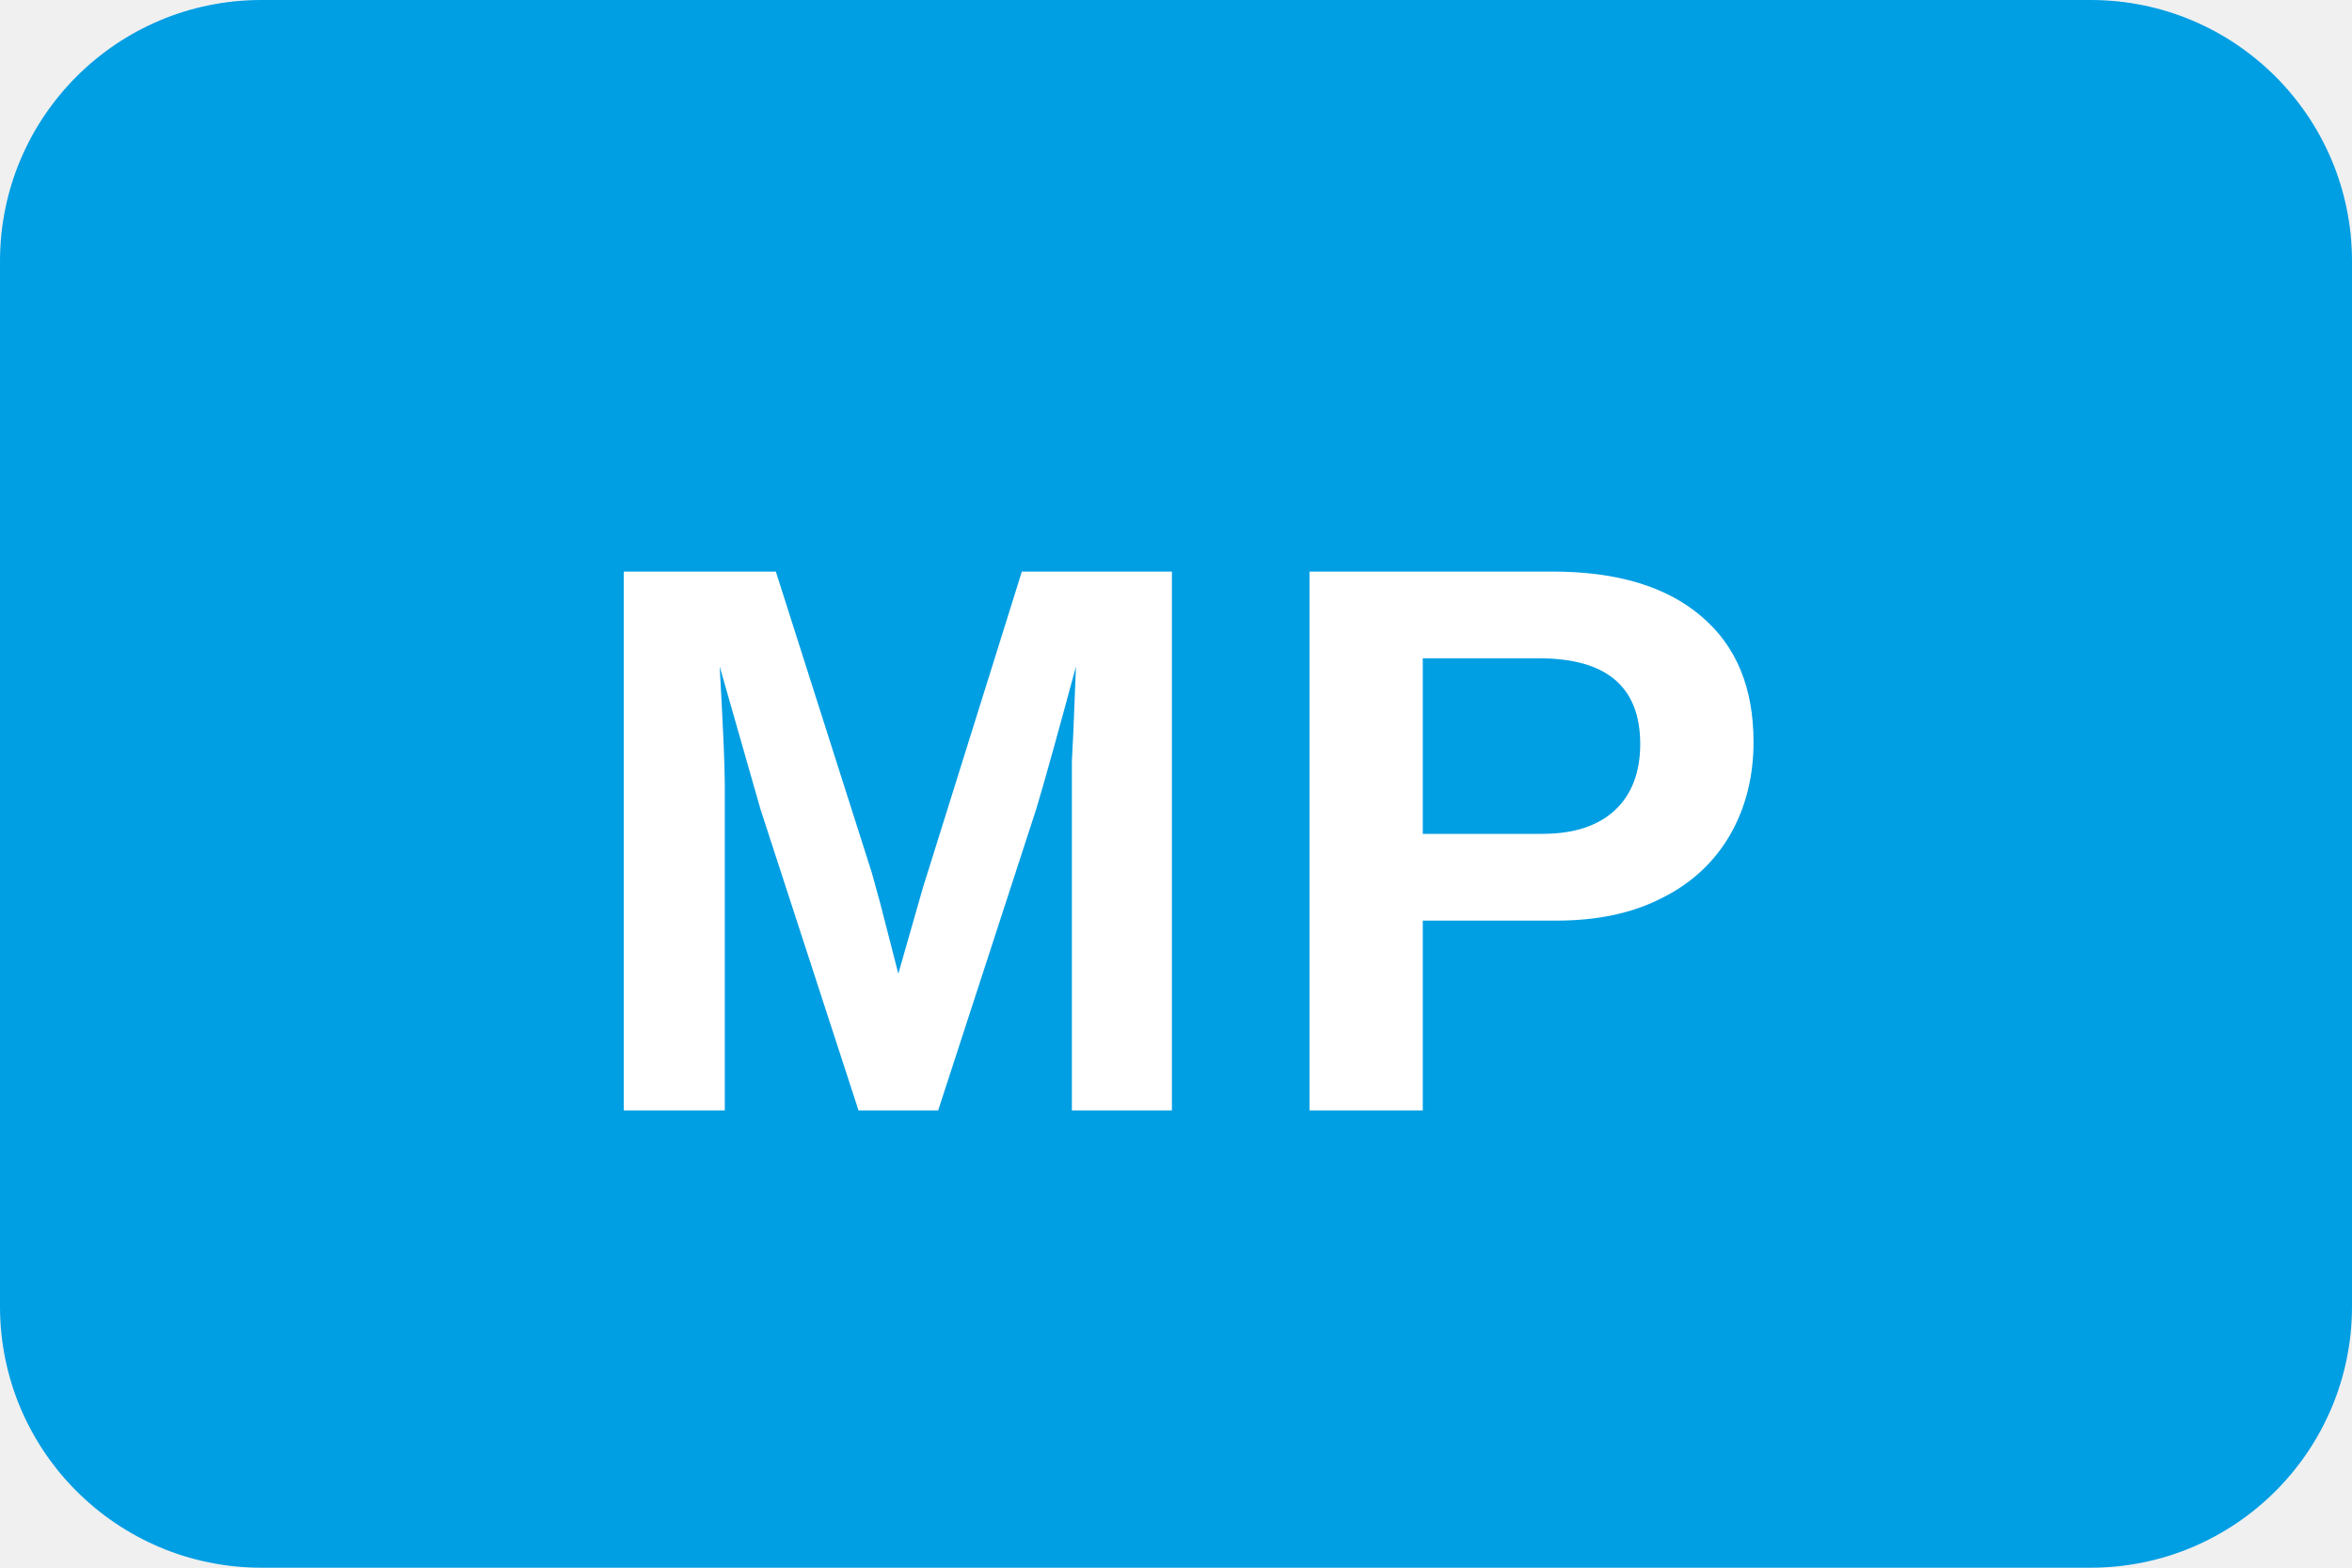
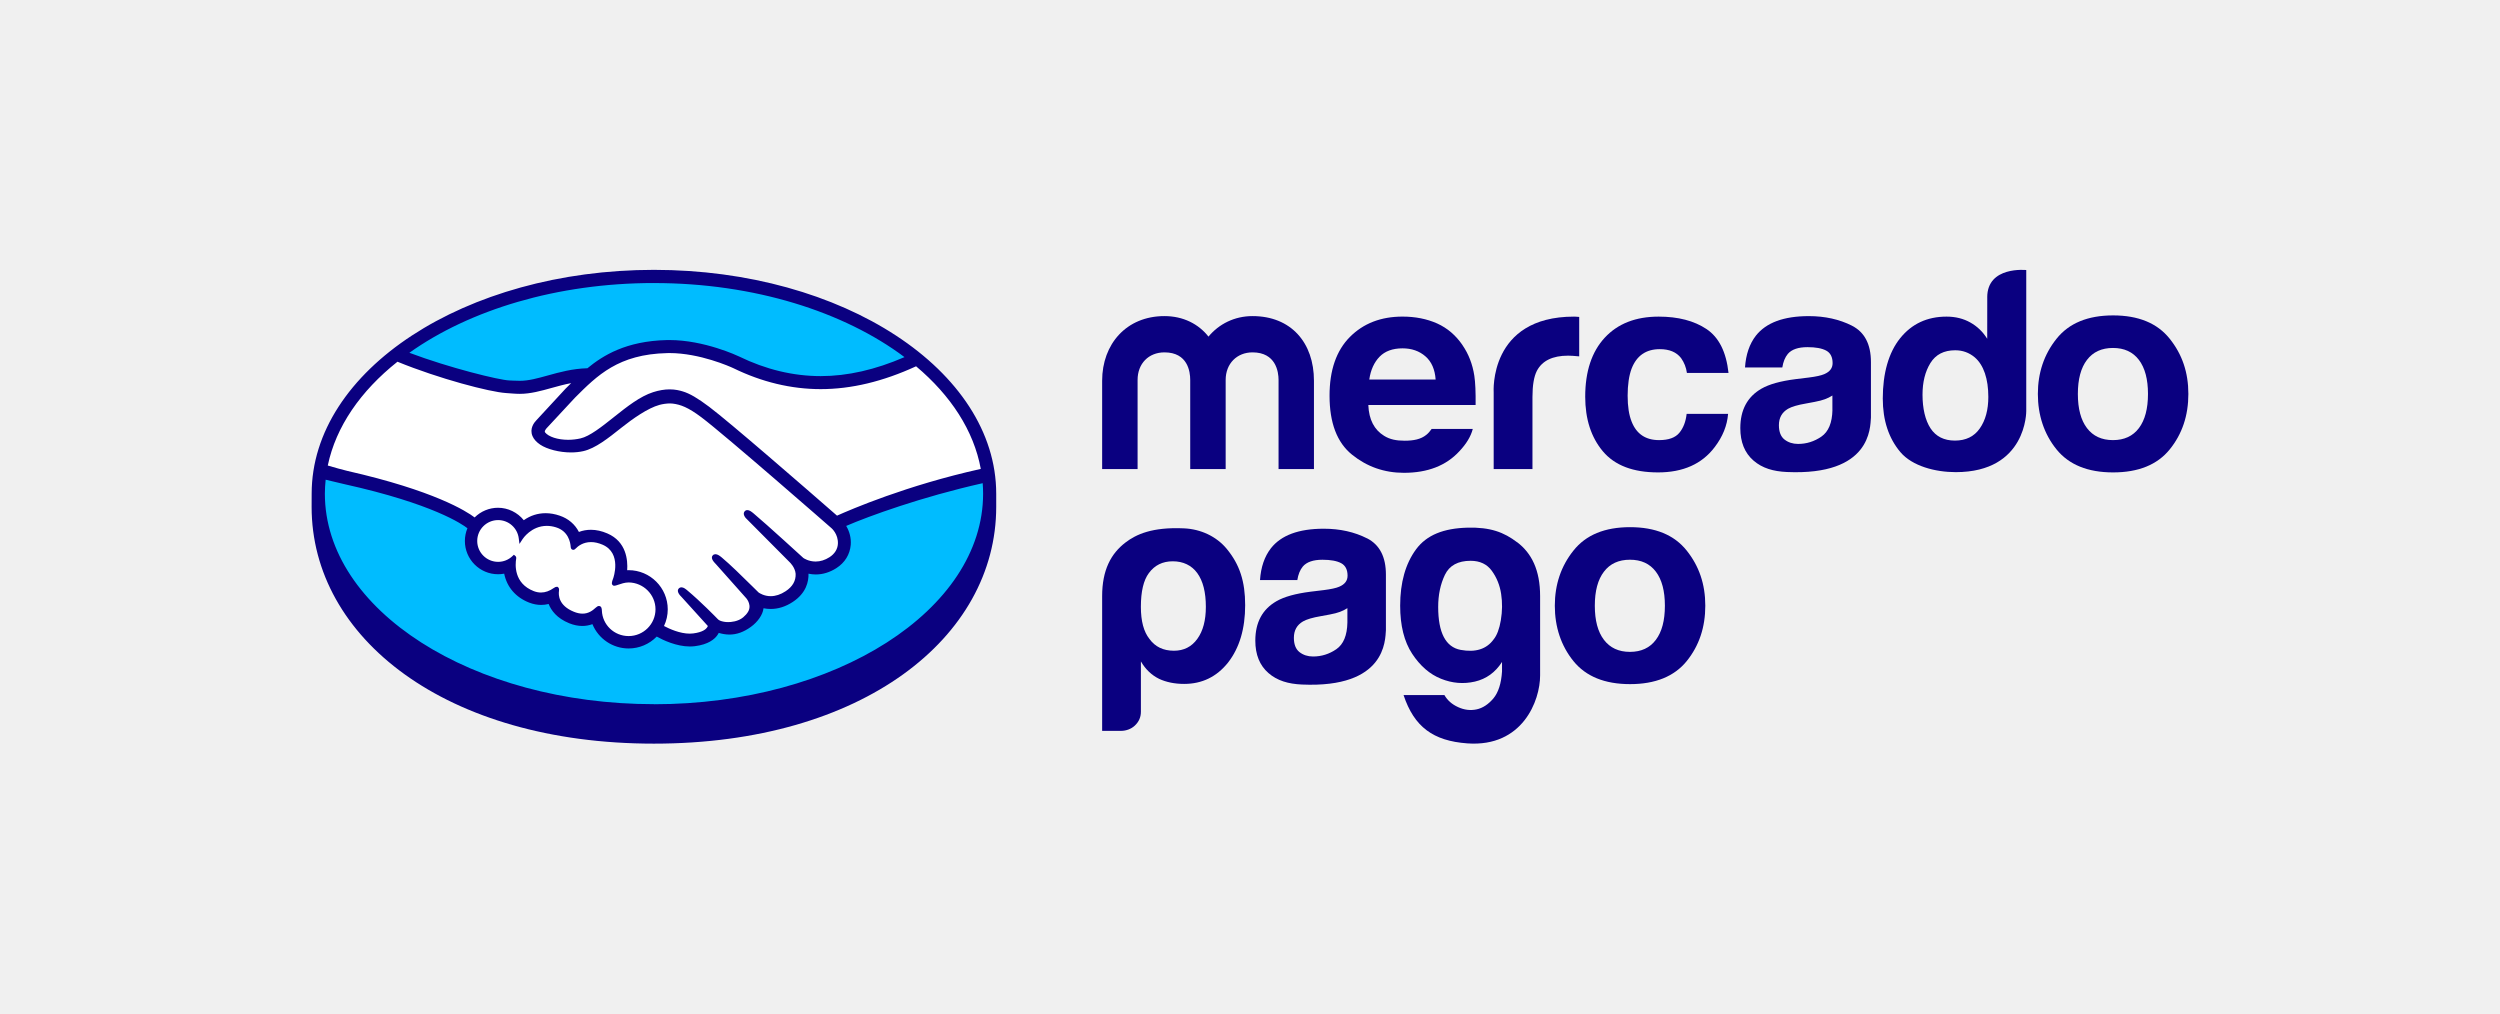
- <svg xmlns="http://www.w3.org/2000/svg" viewBox="0 0 36 24">
-   <rect width="36" height="24" rx="4" fill="#009ee3" />
-   <text x="18" y="17" text-anchor="middle" font-family="Arial, Helvetica, sans-serif" font-size="12" font-weight="800" fill="#ffffff" letter-spacing="0.5">MP</text>
+ <svg xmlns="http://www.w3.org/2000/svg" id="logos" viewBox="0 0 1048.82 425.2">
+   <defs>
+     <style>
+       .cls-1 {
+         fill: #0a0080;
+       }
+ 
+       .cls-1, .cls-2, .cls-3 {
+         stroke-width: 0px;
+       }
+ 
+       .cls-2 {
+         fill: #fff;
+       }
+ 
+       .cls-3 {
+         fill: #00bcff;
+       }
+     </style>
+   </defs>
+   <path class="cls-3" d="m274.38,116.94c-77.83,0-140.91,40.36-140.91,90.15s63.09,94.05,140.91,94.05,140.91-44.27,140.91-94.05-63.09-90.15-140.91-90.15Z" />
+   <path class="cls-2" d="m228.53,179.22c-.07.14-1.45,1.56-.55,2.71,2.18,2.78,8.91,4.38,15.72,2.85,4.05-.91,9.25-5.04,14.28-9.03,5.45-4.33,10.86-8.67,16.3-10.39,5.76-1.83,9.45-1.05,11.89-.31,2.67.8,5.82,2.56,10.84,6.32,9.45,7.1,47.43,40.26,54,45.99,5.28-2.39,30.47-12.56,62.39-19.6-2.78-17.02-13.01-33.25-28.72-45.99-21.89,9.19-50.42,14.7-76.58,1.93-.13-.05-14.29-6.75-28.25-6.42-20.75.48-29.74,9.46-39.25,18.97l-12.05,12.99Z" />
+   <path class="cls-2" d="m349.44,220.97c-.45-.4-44.67-39.09-54.69-46.62-5.8-4.35-9.02-5.46-12.41-5.89-1.76-.23-4.2.1-5.9.57-4.66,1.27-10.75,5.34-16.16,9.63-5.6,4.46-10.88,8.66-15.79,9.76-6.26,1.4-13.91-.25-17.4-2.61-1.41-.95-2.41-2.05-2.89-3.16-1.29-2.99,1.09-5.38,1.48-5.78l12.2-13.2c1.42-1.41,2.85-2.83,4.31-4.23-3.94.51-7.58,1.52-11.12,2.5-4.42,1.24-8.68,2.42-12.98,2.42-1.8,0-11.42-1.58-13.25-2.07-11.05-3.02-23.56-5.97-38.04-12.73-17.35,12.91-28.65,28.77-32,46.56,2.49.66,9.02,2.15,10.71,2.52,39.26,8.73,51.49,17.72,53.71,19.6,2.4-2.67,5.87-4.36,9.73-4.36,4.35,0,8.26,2.19,10.64,5.56,2.25-1.78,5.35-3.3,9.36-3.29,1.82,0,3.71.34,5.62.98,4.43,1.52,6.72,4.47,7.9,7.14,1.48-.67,3.31-1.17,5.46-1.16,2.12,0,4.32.48,6.53,1.44,7.24,3.11,8.36,10.22,7.71,15.58.52-.06,1.04-.08,1.56-.08,8.58,0,15.56,6.98,15.56,15.57,0,2.66-.68,5.16-1.86,7.35,2.34,1.31,8.29,4.28,13.52,3.62,4.17-.53,5.76-1.95,6.32-2.76.39-.55.8-1.2.42-1.66l-11.08-12.3s-1.82-1.73-1.22-2.39c.62-.68,1.75.3,2.55.96,5.64,4.71,12.52,11.81,12.52,11.81.12.08.57.98,3.12,1.43,2.19.39,6.07.17,8.76-2.04.67-.56,1.35-1.25,1.93-1.97-.05.04-.09.08-.13.1,2.84-3.63-.32-7.29-.32-7.29l-12.93-14.52s-1.85-1.71-1.22-2.4c.56-.6,1.75.3,2.56.98,4.09,3.42,9.88,9.23,15.42,14.66,1.09.79,5.96,3.8,12.41-.43,3.92-2.57,4.7-5.73,4.59-8.1-.27-3.15-2.73-5.4-2.73-5.4l-17.66-17.76s-1.87-1.59-1.21-2.4c.54-.68,1.75.3,2.55.96,5.62,4.71,20.86,18.68,20.86,18.68.22.15,5.48,3.9,11.99-.24,2.33-1.49,3.81-3.73,3.94-6.34.22-4.52-2.96-7.2-2.96-7.2Z" />
+   <path class="cls-2" d="m263.76,243.48c-2.74-.03-5.74,1.6-6.13,1.36-.22-.14.17-1.24.42-1.88.27-.63,3.87-11.48-4.92-15.25-6.73-2.89-10.85.36-12.26,1.83-.37.38-.54.35-.58-.13-.14-1.96-1.01-7.24-6.82-9.02-8.3-2.54-13.64,3.25-14.99,5.35-.61-4.73-4.61-8.4-9.5-8.41-5.32,0-9.64,4.3-9.65,9.63,0,5.32,4.31,9.64,9.64,9.64,2.59,0,4.93-1.03,6.66-2.69.06.05.08.14.05.32-.41,2.39-1.15,11.04,7.92,14.57,3.64,1.41,6.73.36,9.29-1.43.76-.54.89-.31.78.41-.33,2.23.09,6.99,6.77,9.7,5.08,2.07,8.09-.04,10.07-1.87.86-.78,1.09-.65,1.14.56.24,6.44,5.59,11.56,12.09,11.57,6.7,0,12.13-5.41,12.13-12.1,0-6.7-5.42-12.06-12.12-12.13Z" />
+   <path class="cls-1" d="m274.35,113.21c-79.31,0-143.6,42.18-143.6,93.92,0,1.34-.02,5.03-.02,5.5,0,54.9,56.19,99.35,143.6,99.35s143.61-44.45,143.61-99.34v-5.51c0-51.74-64.29-93.92-143.59-93.92Zm137.12,83.51c-31.21,6.94-54.49,17.01-60.32,19.61-13.62-11.89-45.1-39.26-53.63-45.66-4.87-3.67-8.2-5.6-11.12-6.47-1.31-.4-3.12-.85-5.45-.85-2.17,0-4.5.39-6.93,1.17-5.51,1.75-11,6.11-16.31,10.33l-.27.22c-4.95,3.93-10.06,8-13.93,8.86-1.69.38-3.43.58-5.16.58-4.34,0-8.23-1.26-9.69-3.12-.24-.31-.08-.81.48-1.52l.07-.1,11.99-12.91c9.39-9.39,18.25-18.25,38.66-18.72.34-.01.68-.02,1.02-.02,12.7.01,25.4,5.69,26.83,6.36,11.91,5.81,24.21,8.76,36.56,8.77,12.85,0,26.11-3.17,40.05-9.58,14.56,12.24,24.21,26.99,27.15,43.06Zm-137.1-77.97c42.1,0,79.76,12.07,105.09,31.07-12.24,5.3-23.91,7.97-35.17,7.97-11.52-.01-23.03-2.78-34.21-8.23-.59-.28-14.61-6.89-29.2-6.9-.38,0-.77,0-1.15.01-17.14.4-26.8,6.49-33.29,11.82-6.31.16-11.76,1.68-16.61,3.03-4.33,1.2-8.06,2.24-11.7,2.24-1.5,0-4.2-.14-4.44-.15-4.18-.13-25.18-5.28-41.95-11.61,25.27-17.96,61.89-29.26,102.64-29.26Zm-107.61,33.01c17.51,7.16,38.76,12.7,45.48,13.13,1.87.12,3.87.34,5.87.34,4.46,0,8.91-1.25,13.21-2.45,2.54-.71,5.35-1.49,8.3-2.05-.79.77-1.58,1.56-2.37,2.35l-12.17,13.17c-.96.97-3.04,3.55-1.67,6.73.54,1.28,1.65,2.51,3.2,3.55,2.9,1.95,8.1,3.28,12.92,3.28,1.83,0,3.57-.18,5.15-.54,5.11-1.14,10.46-5.41,16.13-9.92,4.52-3.59,10.94-8.15,15.86-9.49,1.38-.37,3.06-.61,4.42-.61.41,0,.79.02,1.14.07,3.24.41,6.38,1.51,11.99,5.72,10,7.51,54.22,46.2,54.65,46.58.03.02,2.85,2.46,2.65,6.5-.11,2.26-1.36,4.26-3.54,5.65-1.89,1.2-3.83,1.81-5.8,1.81-2.96,0-4.99-1.39-5.13-1.48-.16-.13-15.31-14.03-20.89-18.7-.89-.74-1.75-1.4-2.62-1.4-.47,0-.88.2-1.16.55-.88,1.08.1,2.58,1.26,3.56l17.7,17.8s2.21,2.06,2.45,4.79c.14,2.95-1.27,5.42-4.2,7.34-2.09,1.38-4.2,2.07-6.27,2.07-2.72,0-4.63-1.24-5.05-1.53l-2.54-2.5c-4.64-4.57-9.43-9.29-12.94-12.21-.86-.71-1.77-1.37-2.64-1.37-.43,0-.82.16-1.12.48-.4.44-.68,1.24.32,2.57.4.55.89,1,.89,1l12.91,14.51c.1.13,2.66,3.17.29,6.19l-.46.58c-.39.42-.8.82-1.2,1.16-2.2,1.81-5.14,2-6.31,2-.63,0-1.22-.05-1.75-.15-1.27-.23-2.13-.58-2.55-1.07l-.16-.16c-.7-.73-7.21-7.38-12.6-11.87-.71-.6-1.6-1.34-2.51-1.34-.45,0-.85.18-1.17.52-1.06,1.17.54,2.91,1.22,3.55l11.01,12.15c-.01.11-.15.36-.41.74-.4.55-1.73,1.88-5.73,2.38-.48.06-.98.09-1.46.09-4.12,0-8.52-2-10.79-3.2,1.03-2.18,1.57-4.58,1.57-6.98,0-9.07-7.36-16.44-16.43-16.45-.19,0-.4,0-.59.01.29-4.14-.29-11.98-8.34-15.43-2.32-1-4.63-1.52-6.87-1.52-1.76,0-3.45.3-5.04.91-1.67-3.24-4.44-5.6-8.04-6.83-2-.69-3.98-1.04-5.9-1.04-3.35,0-6.44.99-9.19,2.94-2.64-3.28-6.62-5.22-10.81-5.22-3.67,0-7.2,1.47-9.81,4.06-3.43-2.62-17.03-11.26-53.44-19.53-1.74-.39-5.69-1.52-8.17-2.25,3.41-16.34,13.8-31.27,29.2-43.52Zm67.54,94.78l-.39-.35h-.4c-.32,0-.66.13-1.11.45-1.86,1.31-3.63,1.94-5.44,1.94-1,0-2.02-.2-3.04-.59-8.44-3.29-7.78-11.25-7.36-13.65.06-.49-.06-.86-.37-1.12l-.6-.49-.56.53c-1.65,1.59-3.8,2.45-6.06,2.45-4.83,0-8.77-3.93-8.76-8.77,0-4.83,3.94-8.76,8.78-8.75,4.37,0,8.09,3.28,8.64,7.65l.3,2.35,1.29-1.99c.14-.23,3.69-5.59,10.2-5.58,1.24,0,2.52.2,3.81.6,5.19,1.58,6.07,6.29,6.2,8.25.09,1.14.91,1.2,1.06,1.2.45,0,.78-.28,1.01-.53.98-1.02,3.11-2.72,6.45-2.72,1.53,0,3.15.37,4.83,1.09,8.25,3.54,4.51,14.02,4.47,14.13-.71,1.74-.74,2.5-.07,2.95l.32.15h.24c.37,0,.83-.16,1.6-.42,1.12-.39,2.81-.97,4.4-.97h0c6.21.07,11.26,5.13,11.26,11.26,0,6.2-5.06,11.24-11.27,11.24-6.07,0-11.01-4.73-11.23-10.74-.02-.52-.07-1.88-1.23-1.88-.47,0-.89.29-1.36.72-1.34,1.24-3.04,2.49-5.52,2.49-1.13,0-2.35-.26-3.64-.79-6.41-2.6-6.5-7-6.24-8.77.07-.47.09-.96-.23-1.35Zm40.07,48.88c-76.26,0-138.08-39.55-138.08-88.33,0-1.96.14-3.91.33-5.84.61.15,6.67,1.59,7.92,1.88,37.19,8.26,49.48,16.85,51.56,18.48-.7,1.69-1.07,3.51-1.07,5.35,0,7.69,6.25,13.95,13.93,13.95.86,0,1.72-.08,2.56-.24,1.16,5.66,4.86,9.95,10.51,12.15,1.65.63,3.32.96,4.97.96,1.06,0,2.13-.13,3.17-.39,1.05,2.65,3.39,5.96,8.65,8.09,1.84.74,3.68,1.13,5.47,1.13,1.46,0,2.89-.26,4.25-.76,2.52,6.13,8.51,10.2,15.19,10.2,4.43,0,8.68-1.8,11.78-4.99,2.65,1.48,8.25,4.15,13.91,4.16.73,0,1.41-.05,2.11-.13,5.62-.71,8.23-2.91,9.43-4.62.22-.3.41-.62.58-.95,1.32.38,2.78.69,4.46.7,3.07,0,6.01-1.05,8.99-3.21,2.93-2.11,5.01-5.14,5.31-7.72,0-.03,0-.07.01-.11.99.2,2,.3,3.01.3,3.16,0,6.27-.98,9.24-2.93,5.73-3.75,6.72-8.66,6.63-11.87,1.01.21,2.03.32,3.05.32,2.96,0,5.88-.89,8.65-2.66,3.55-2.27,5.69-5.75,6.02-9.79.21-2.75-.47-5.53-1.91-7.91,9.58-4.13,31.48-12.12,57.27-17.93.11,1.46.17,2.93.17,4.41,0,48.78-61.82,88.33-138.07,88.33Z" />
+   <g>
+     <path class="cls-1" d="m910.26,142.12c-5.21-6.54-13.13-9.8-23.75-9.8s-18.53,3.27-23.74,9.8c-5.22,6.53-7.83,14.25-7.83,23.16s2.61,16.81,7.83,23.26c5.21,6.43,13.13,9.65,23.74,9.65s18.54-3.22,23.75-9.65c5.22-6.45,7.82-14.19,7.82-23.26s-2.6-16.63-7.82-23.16Zm-12.92,37.48c-2.53,3.35-6.15,5.04-10.89,5.04s-8.36-1.69-10.91-5.04c-2.55-3.35-3.82-8.13-3.82-14.32s1.27-10.95,3.82-14.29c2.55-3.34,6.19-5.01,10.91-5.01s8.35,1.67,10.89,5.01c2.53,3.34,3.8,8.11,3.8,14.29s-1.27,10.97-3.8,14.32Z" />
+     <path class="cls-1" d="m776.98,136.65c-5.29-2.68-11.34-4.03-18.15-4.03-10.47,0-17.86,2.73-22.17,8.18-2.71,3.49-4.22,7.95-4.58,13.37h15.65c.38-2.4,1.15-4.29,2.31-5.69,1.61-1.89,4.36-2.84,8.23-2.84,3.46,0,6.08.48,7.88,1.45,1.78.96,2.68,2.72,2.68,5.26,0,2.09-1.16,3.61-3.49,4.61-1.3.57-3.46,1.04-6.48,1.42l-5.55.68c-6.3.8-11.08,2.13-14.32,3.99-5.92,3.41-8.88,8.93-8.88,16.55,0,5.87,1.83,10.41,5.52,13.61,3.67,3.21,8.34,4.55,13.98,4.81,35.37,1.59,34.98-18.64,35.3-22.84v-23.27c0-7.47-2.65-12.55-7.93-15.25Zm-8.22,35.32c-.11,5.42-1.66,9.15-4.64,11.2-2.99,2.05-6.24,3.07-9.78,3.07-2.24,0-4.14-.63-5.7-1.85-1.56-1.23-2.34-3.24-2.34-6.01,0-3.1,1.28-5.39,3.83-6.88,1.51-.87,3.99-1.61,7.45-2.2l3.69-.69c1.84-.35,3.28-.73,4.34-1.13,1.07-.38,2.1-.9,3.13-1.55v6.03Z" />
+     <path class="cls-1" d="m696.32,146.48c4.05,0,7.01,1.25,8.94,3.75,1.31,1.84,2.13,3.93,2.45,6.24h17.45c-.95-8.81-4.03-14.95-9.24-18.43-5.22-3.47-11.9-5.21-20.07-5.21-9.61,0-17.15,2.95-22.61,8.84-5.46,5.9-8.2,14.15-8.2,24.75,0,9.38,2.47,17.04,7.42,22.93,4.95,5.89,12.66,8.84,23.14,8.84s18.42-3.53,23.76-10.61c3.35-4.38,5.23-9.03,5.62-13.94h-17.39c-.36,3.25-1.37,5.9-3.06,7.94-1.67,2.03-4.5,3.06-8.5,3.06-5.63,0-9.47-2.57-11.5-7.72-1.12-2.75-1.69-6.38-1.69-10.91s.57-8.54,1.69-11.43c2.12-5.39,6.05-8.1,11.79-8.1Z" />
+     <path class="cls-1" d="m660.36,132.83c-35.85,0-33.72,31.73-33.72,31.73v32.24h16.27v-30.23c0-4.96.63-8.62,1.86-11.01,2.23-4.23,6.6-6.35,13.1-6.35.49,0,1.13.03,1.92.07.79.04,1.69.11,2.73.23v-16.55c-.72-.05-1.19-.07-1.39-.1-.21-.02-.46-.03-.77-.03Z" />
+     <path class="cls-1" d="m613.6,144.85c-2.81-4.16-6.38-7.21-10.68-9.15-4.31-1.92-9.15-2.88-14.52-2.88-9.06,0-16.42,2.85-22.1,8.56-5.67,5.72-8.52,13.92-8.52,24.63,0,11.43,3.15,19.67,9.44,24.74,6.28,5.06,13.54,7.61,21.76,7.61,9.96,0,17.71-3.01,23.24-9.02,2.99-3.16,4.86-6.29,5.65-9.38h-17.26c-.68.98-1.41,1.81-2.22,2.46-2.3,1.89-5.42,2.47-9.09,2.47-3.47,0-6.2-.52-8.66-2.07-4.06-2.5-6.35-6.72-6.59-12.91h45.01c.06-5.34-.11-9.43-.54-12.27-.74-4.84-2.4-9.1-4.92-12.77Zm-39.15,14.38c.58-4.02,2.03-7.2,4.3-9.56,2.29-2.35,5.5-3.53,9.65-3.53,3.81,0,7.01,1.11,9.59,3.34,2.57,2.22,4,5.48,4.3,9.75h-27.83Z" />
+     <path class="cls-1" d="m525.46,132.61c-7.55,0-14.08,3.31-18.47,8.61-4.17-5.3-10.59-8.61-18.48-8.61-15.89,0-26.13,11.67-26.13,27.12v37.06h14.87v-37.41c0-6.83,4.62-11.55,11.27-11.55,9.8,0,10.81,8.13,10.81,11.55v37.41h14.87v-37.41c0-6.83,4.73-11.55,11.26-11.55,9.8,0,10.93,8.13,10.93,11.55v37.41h14.85v-37.06c0-15.93-9.56-27.12-25.79-27.12Z" />
+     <path class="cls-1" d="m833.71,124.7l-.02,17.43c-1.81-2.92-4.17-5.2-7.08-6.83-2.9-1.64-6.23-2.47-9.98-2.47-8.13,0-14.6,3.03-19.46,9.06-4.86,6.05-7.29,14.77-7.29,25.31,0,9.15,2.47,16.65,7.4,22.49,4.93,5.83,14.6,8.39,23.19,8.39,29.95,0,29.6-25.68,29.6-25.68v-59.11s-16.37-1.75-16.37,11.41Zm-3.13,55.04c-2.37,3.4-5.86,5.1-10.43,5.1s-7.98-1.72-10.23-5.13c-2.25-3.43-3.37-8.41-3.37-14.11,0-5.3,1.1-9.72,3.31-13.29,2.21-3.57,5.67-5.36,10.4-5.36,3.1,0,5.82.98,8.17,2.94,3.81,3.25,5.73,9.09,5.73,16.64,0,5.4-1.2,9.81-3.58,13.21Z" />
+   </g>
+   <path class="cls-1" d="m496.75,221.66c-13.4-.63-20.16,2.56-24.57,5.93-6.09,4.65-9.8,11.53-9.8,22.52v56.51h7.88c2.11,0,4.22-.73,5.77-2.16,1.74-1.6,2.61-3.56,2.61-5.86v-21.12c1.92,3.31,4.45,5.74,7.65,7.32,3.03,1.41,6.53,2.12,10.51,2.12,7.49,0,13.64-2.98,18.41-8.97,4.78-6.15,7.17-14.15,7.17-24.06s-2.26-16.97-7.68-23.57c-4.38-5.34-11.04-8.35-17.94-8.66Zm5.55,46.38c-2.39,3.31-5.66,4.96-9.8,4.96-4.46,0-7.89-1.64-10.28-4.96-2.39-2.99-3.59-7.45-3.59-13.45,0-6.43,1.11-11.16,3.34-14.15,2.4-3.29,5.75-4.96,10.05-4.96s7.89,1.66,10.28,4.96c2.4,3.31,3.59,8.02,3.59,14.15,0,5.68-1.19,10.14-3.59,13.45Z" />
+   <path class="cls-1" d="m636.47,227.49c-5.53-4.19-11.18-6.38-20.89-6.12-9.86.27-17.03,3.03-21.49,9.07-4.46,6.05-6.68,13.95-6.68,23.68,0,8.33,1.68,15.04,5.04,20.17,3.37,5.1,7.4,8.6,12.1,10.47,4.68,1.89,9.42,2.28,14.2,1.19,4.77-1.11,8.57-3.84,11.39-8.24v3.99c-.32,5.03-1.53,8.8-3.63,11.32-2.13,2.5-4.47,4.04-7.06,4.59-2.56.54-5.16.24-7.73-.95-2.59-1.17-4.5-2.87-5.75-5.06h-17.14c4.44,13.34,12.41,19.23,26.77,20.27,23.16,1.67,30.54-17.94,30.52-28.52v-33.25c0-10.99-3.58-18.03-9.63-22.63Zm-6.81,32.66c-.63,3.68-1.64,6.4-3.06,8.12-2.97,4.08-7.6,5.53-13.84,4.37-6.27-1.19-9.4-7.2-9.4-18.03,0-5.03.93-9.51,2.82-13.45,1.88-3.91,5.47-5.89,10.79-5.89,3.91,0,6.89,1.42,8.92,4.24,2.04,2.83,3.34,6.05,3.88,9.67.55,3.61.5,7.27-.12,10.96Z" />
+   <path class="cls-1" d="m573.49,225.84c-5.29-2.67-11.34-4.03-18.15-4.03-10.47,0-17.85,2.73-22.15,8.19-2.7,3.48-4.22,7.94-4.58,13.36h15.65c.38-2.39,1.15-4.29,2.3-5.68,1.61-1.89,4.36-2.85,8.23-2.85,3.47,0,6.09.48,7.88,1.45,1.78.96,2.67,2.72,2.67,5.26,0,2.08-1.16,3.62-3.49,4.6-1.3.57-3.46,1.04-6.48,1.42l-5.54.67c-6.3.8-11.09,2.13-14.31,3.99-5.93,3.41-8.88,8.92-8.88,16.54,0,5.87,1.83,10.41,5.52,13.61,3.67,3.21,8.34,4.55,13.99,4.81,35.36,1.58,34.96-18.64,35.28-22.84v-23.27c0-7.46-2.63-12.54-7.92-15.24Zm-8.22,35.31c-.1,5.43-1.66,9.15-4.63,11.2-2.98,2.05-6.24,3.07-9.78,3.07-2.24,0-4.13-.63-5.7-1.85-1.56-1.23-2.34-3.23-2.34-6,0-3.1,1.28-5.39,3.83-6.87,1.52-.87,3.99-1.61,7.45-2.2l3.7-.68c1.84-.35,3.29-.72,4.33-1.12,1.07-.39,2.11-.91,3.14-1.56v6.03Z" />
+   <path class="cls-1" d="m707.61,230.97c-5.22-6.54-13.14-9.81-23.76-9.81s-18.52,3.26-23.73,9.81c-5.22,6.53-7.83,14.24-7.83,23.15s2.61,16.8,7.83,23.25c5.21,6.42,13.13,9.64,23.73,9.64s18.53-3.22,23.76-9.64c5.21-6.45,7.81-14.19,7.81-23.25s-2.6-16.62-7.81-23.15Zm-12.93,37.46c-2.53,3.36-6.15,5.05-10.87,5.05s-8.36-1.69-10.91-5.05c-2.56-3.35-3.83-8.12-3.83-14.31s1.27-10.95,3.83-14.29c2.54-3.34,6.18-5.01,10.91-5.01s8.35,1.67,10.87,5.01c2.53,3.34,3.79,8.1,3.79,14.29s-1.26,10.96-3.79,14.31Z" />
</svg>
